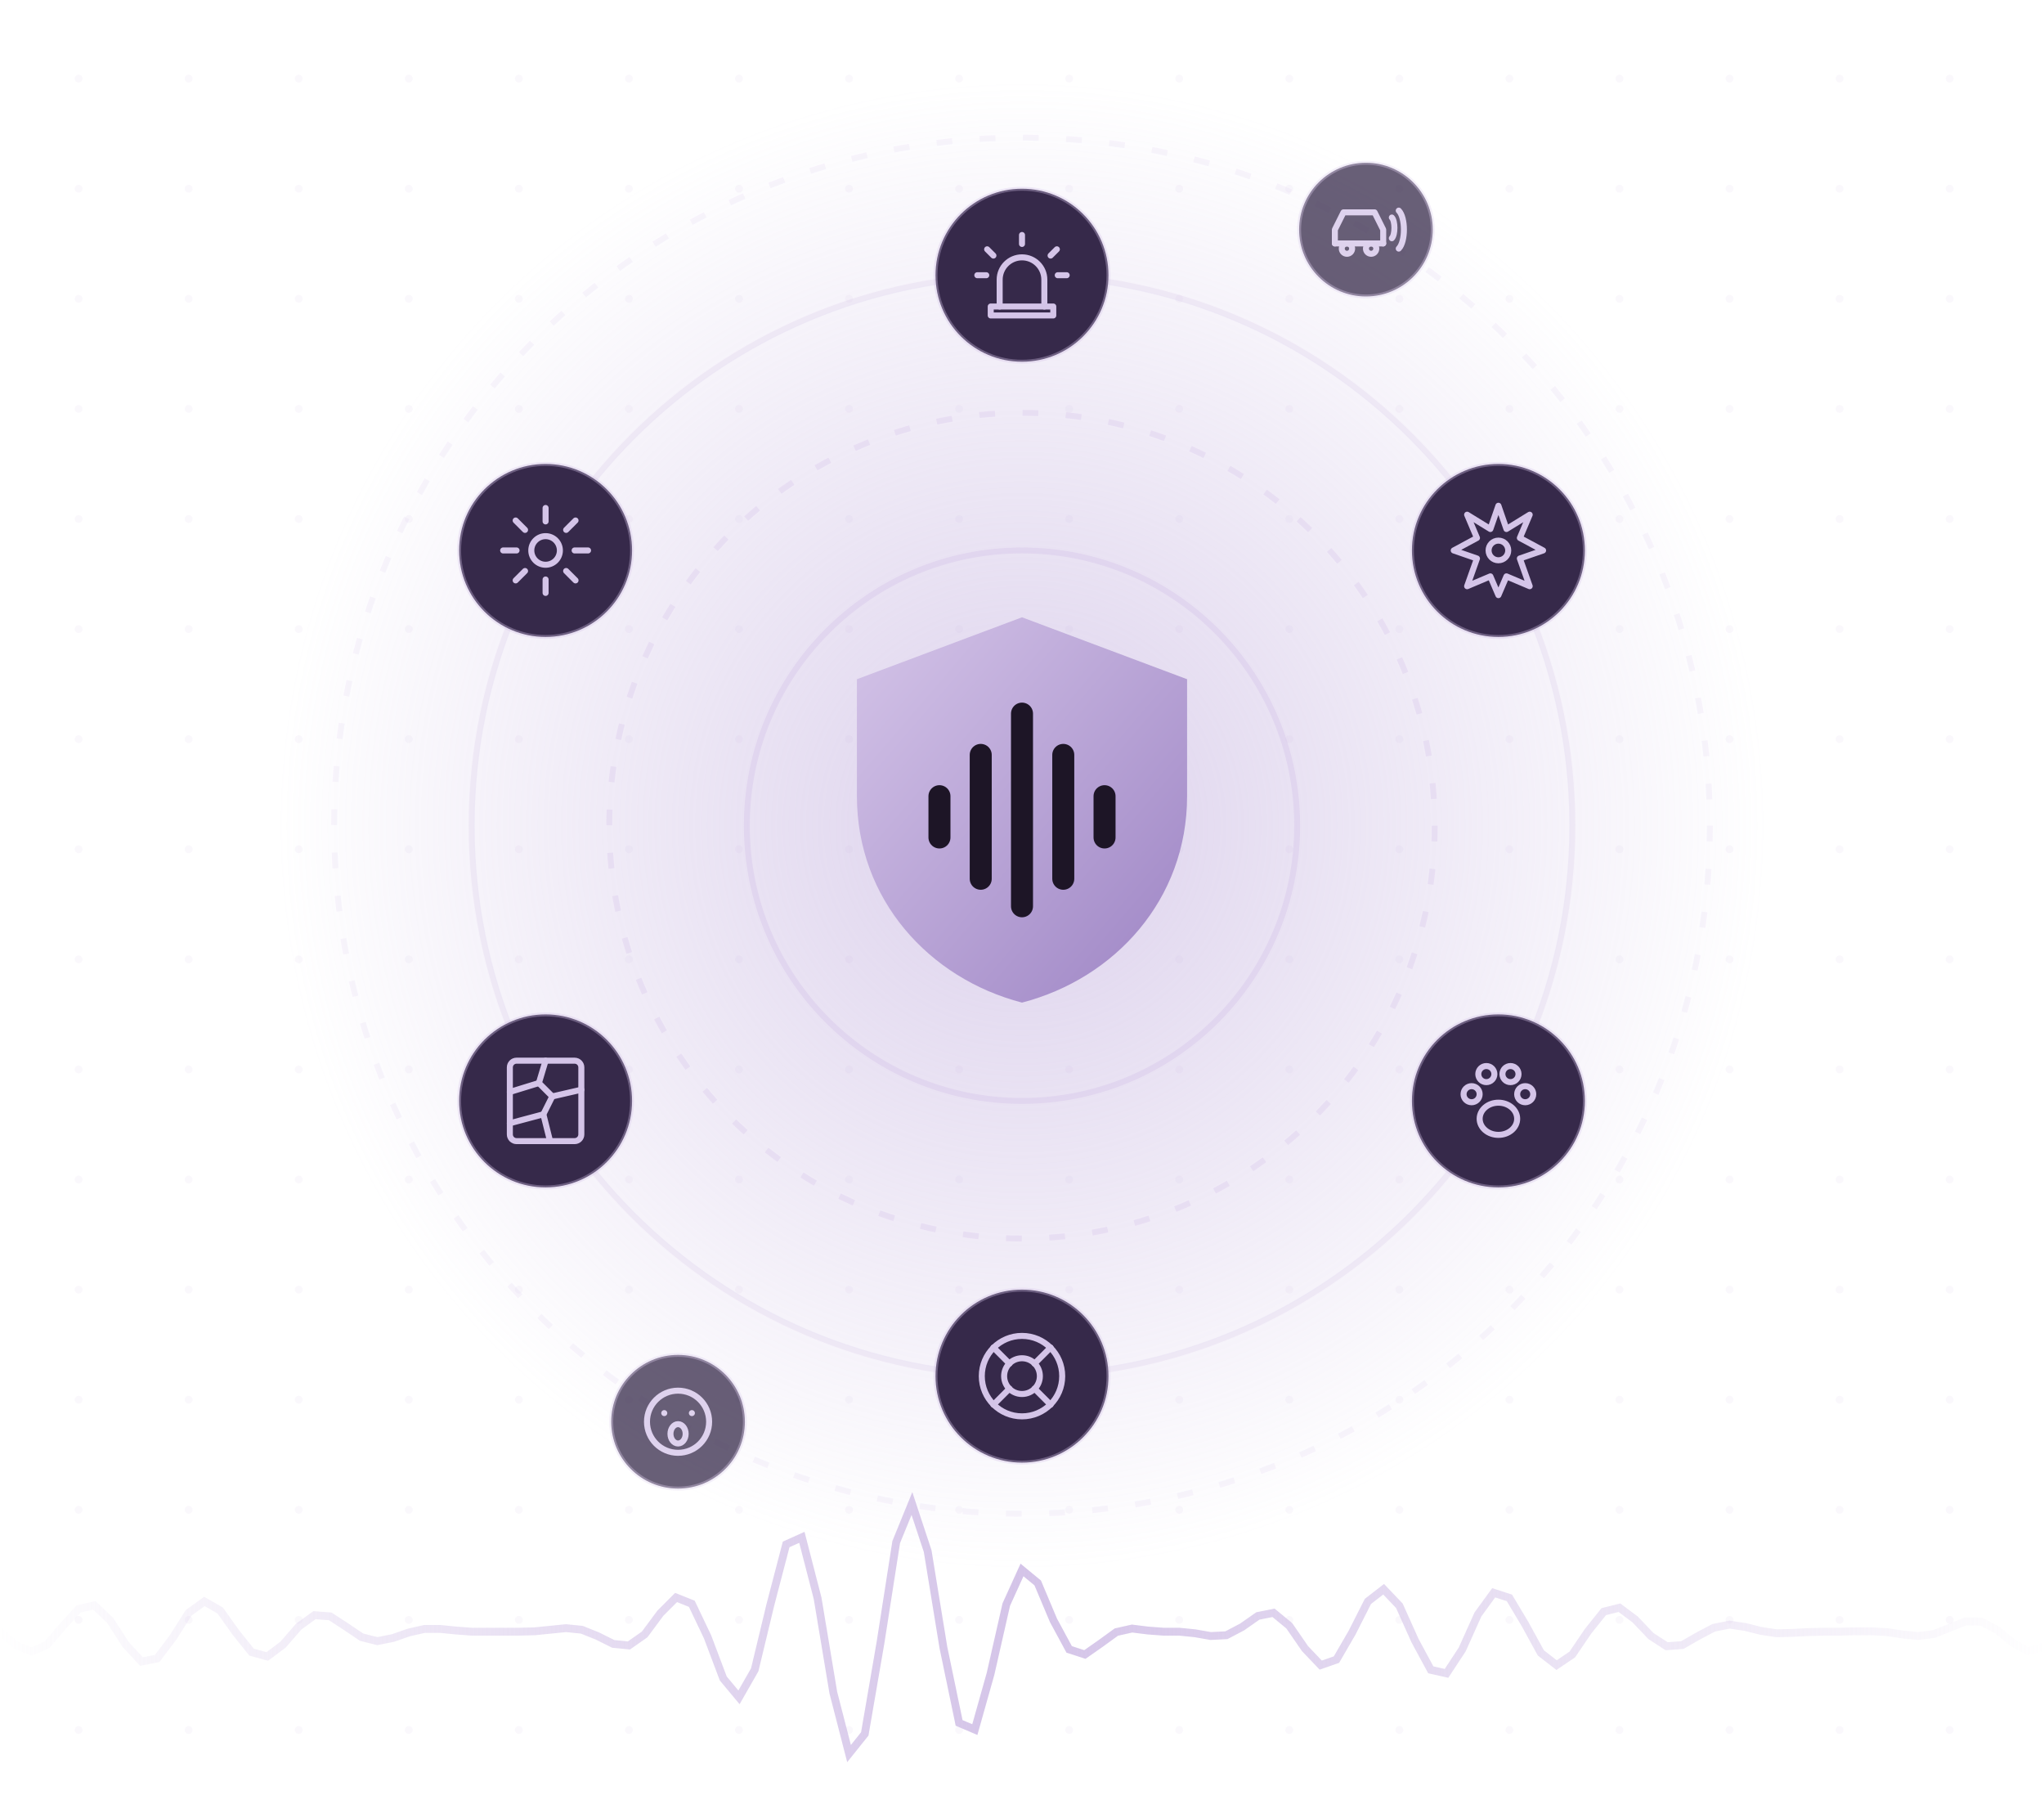
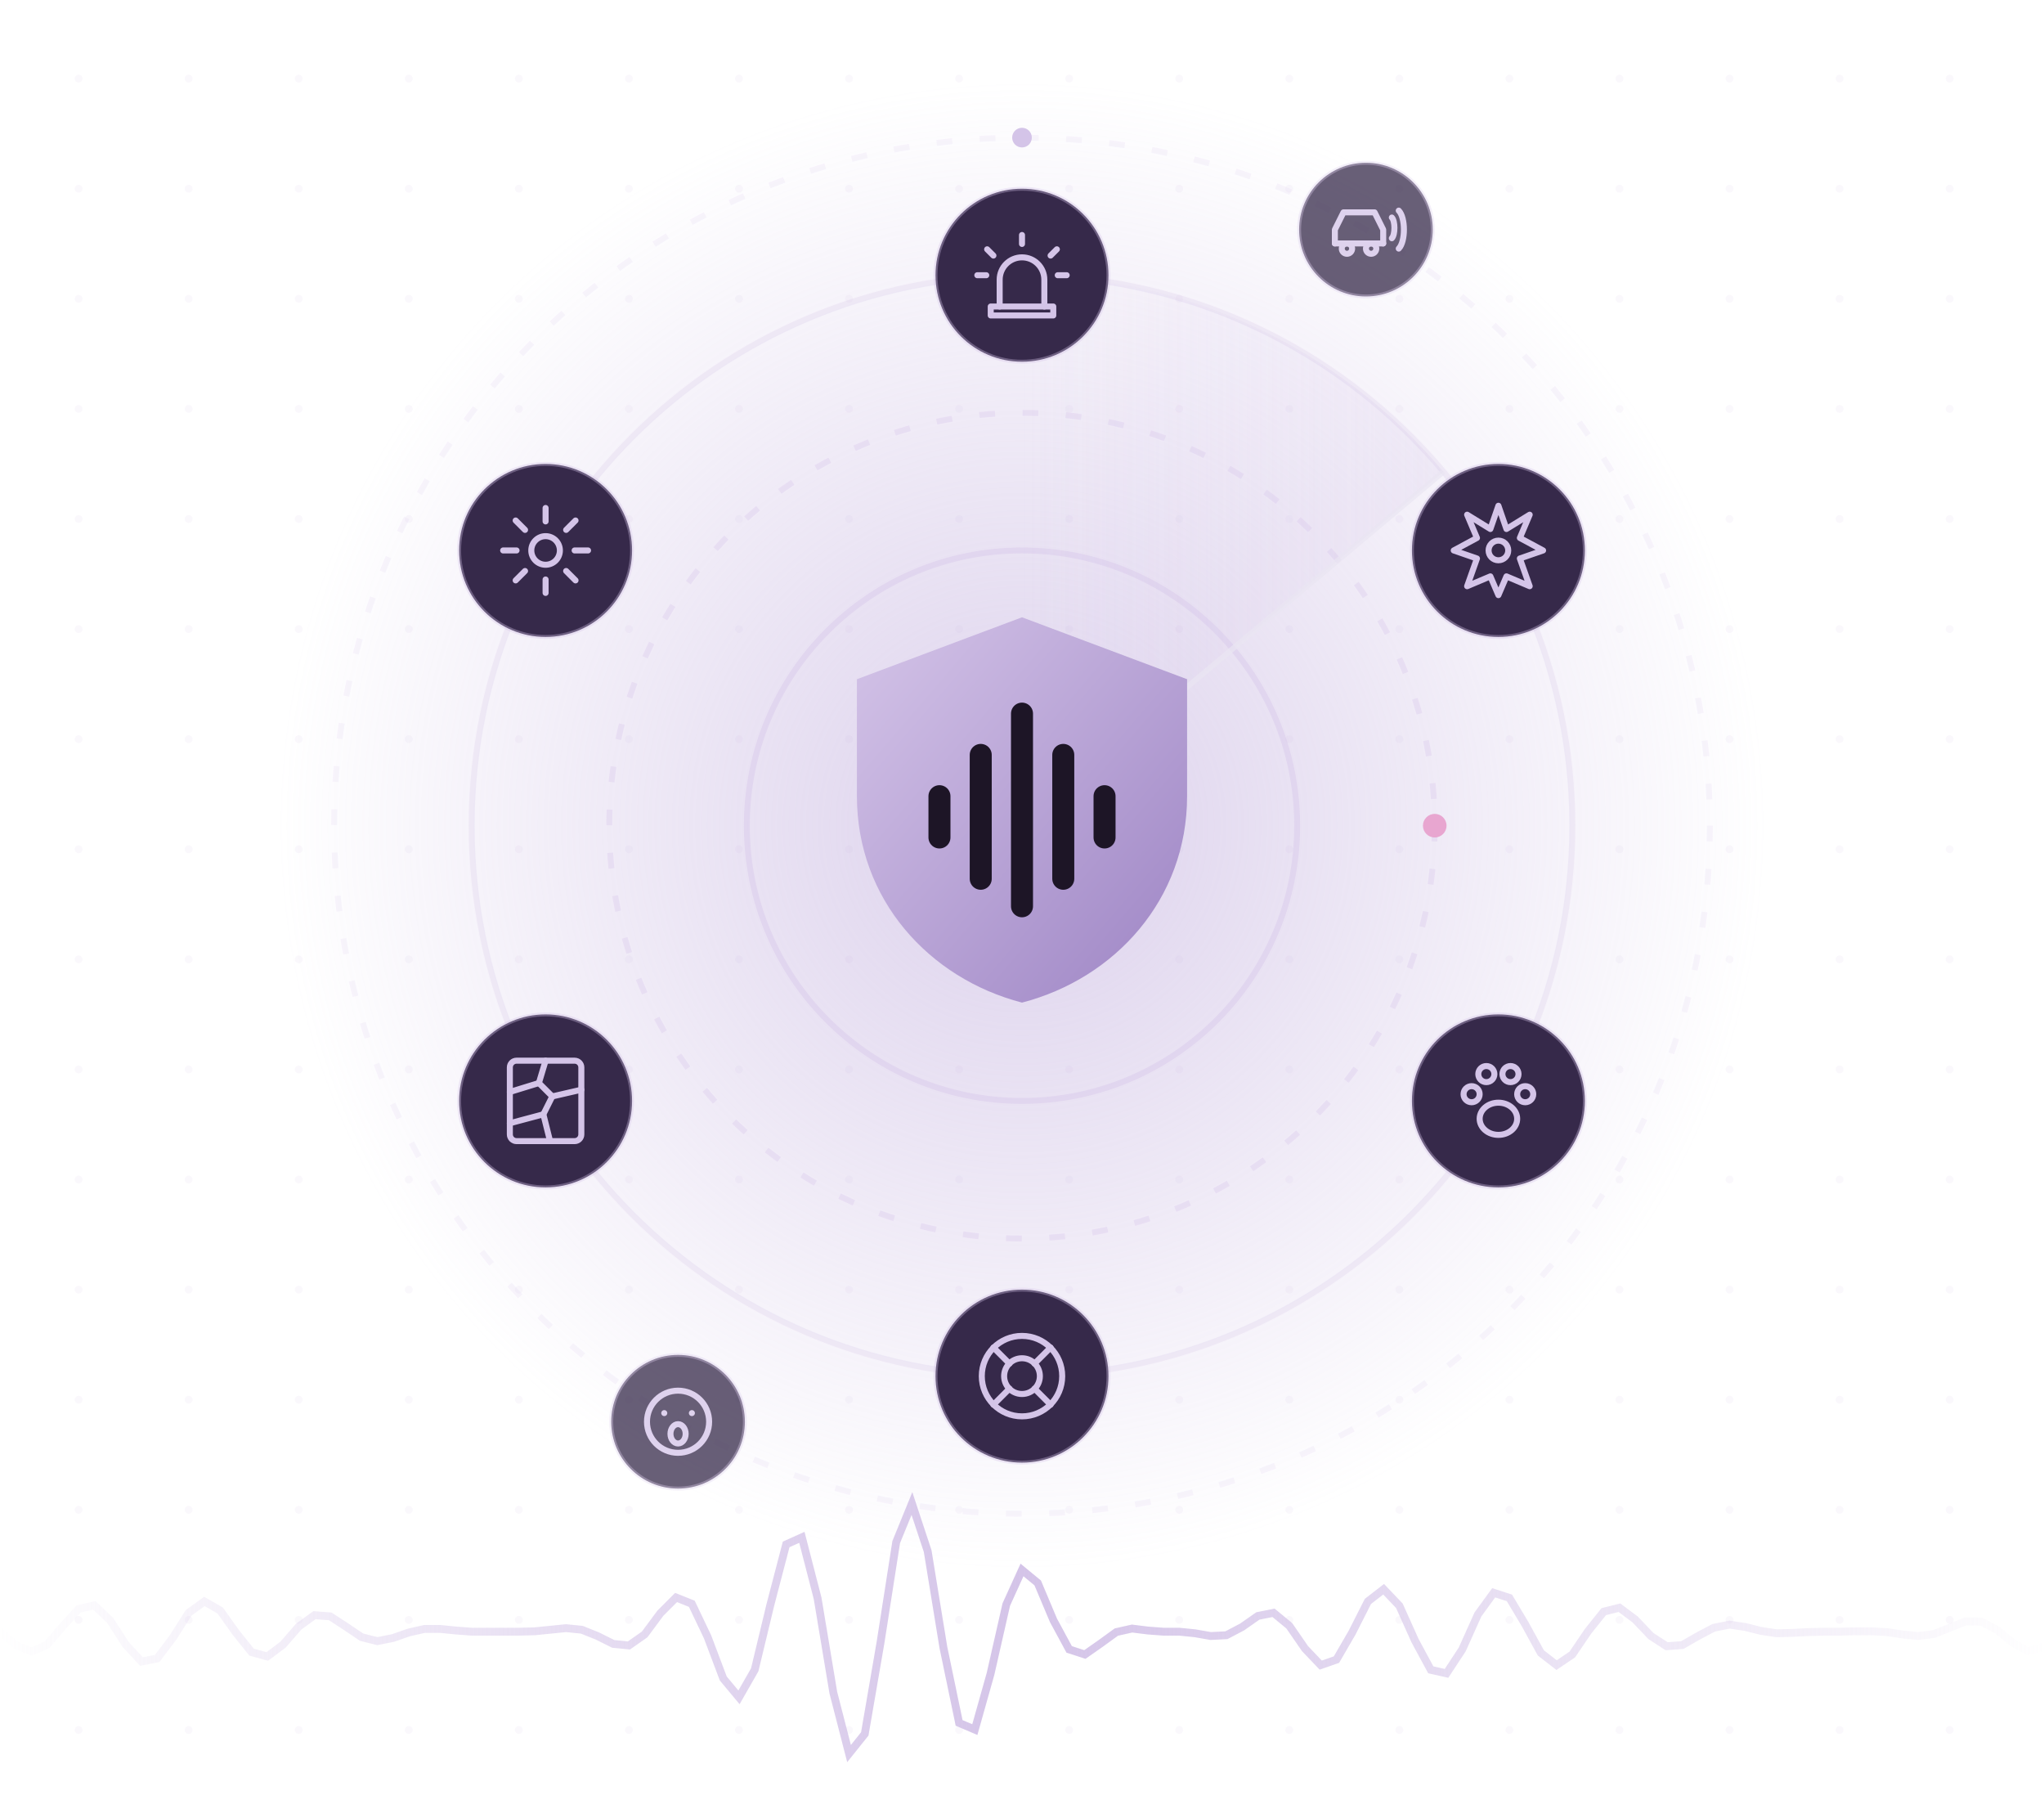
<svg xmlns="http://www.w3.org/2000/svg" viewBox="0 0 520 460" fill="none">
+   <style>
+ .spin{transform-origin:260px 210px;animation:spin 60s linear infinite}
+ .spin-r{transform-origin:260px 210px;animation:spin 80s linear infinite reverse}
+ .orbit{transform-origin:260px 210px;animation:spin 48s linear infinite}
+ .node{transform-box:fill-box;transform-origin:center;animation:spin 48s linear infinite reverse}
+ .node-glow{transform-box:fill-box;transform-origin:center;animation:glow 4s ease-in-out infinite}
+ .sweep{transform-origin:260px 210px;animation:spin 6s linear infinite}
+ .ripple{transform-box:fill-box;transform-origin:center;opacity:0;animation:ripple 5s ease-out infinite}
+ .ripple.b{animation-delay:1.66s}.ripple.c{animation-delay:3.33s}
+ .shield{transform-box:fill-box;transform-origin:center;animation:breathe 3.4s ease-in-out infinite}
+ .wave{transform-box:fill-box;transform-origin:center;animation:wave 2.6s ease-in-out infinite alternate}
+ .blip{animation:blink 2.4s ease-in-out infinite}
+ @keyframes spin{to{transform:rotate(360deg)}}
+ @keyframes ripple{0%{transform:scale(.45);opacity:.6}100%{transform:scale(2.6);opacity:0}}
+ @keyframes breathe{0%,100%{transform:scale(1)}50%{transform:scale(1.05)}}
+ @keyframes glow{0%,100%{opacity:.8}50%{opacity:1}}
+ @keyframes wave{from{transform:scaleY(.55)}to{transform:scaleY(1.15)}}
+ @keyframes blink{0%,100%{opacity:.35}50%{opacity:1}}
+ @media (prefers-reduced-motion:reduce){*{animation:none!important}}
+ </style>
  <defs>
    <radialGradient id="g2" cx=".5" cy=".5" r=".5">
      <stop offset="0" stop-color="#B9A3D9" stop-opacity=".5" />
      <stop offset="1" stop-color="#B9A3D9" stop-opacity="0" />
    </radialGradient>
    <linearGradient id="sh2" x1="0" x2="1" y1="0" y2="1">
      <stop offset="0" stop-color="#D4C4E8" />
      <stop offset="1" stop-color="#9D84C4" />
    </linearGradient>
    <linearGradient id="wv" x1="0" x2="1">
      <stop offset="0" stop-color="#D4C4E8" stop-opacity="0" />
      <stop offset=".5" stop-color="#D4C4E8" />
      <stop offset="1" stop-color="#D4C4E8" stop-opacity="0" />
+     </linearGradient>
+     <linearGradient id="sw" x1="0" y1="0" x2="1" y2="0">
+       <stop offset="0" stop-color="#D4C4E8" stop-opacity="0" />
+       <stop offset="1" stop-color="#D4C4E8" stop-opacity=".4" />
    </linearGradient>
  </defs>
  <circle cx="20" cy="20" r="1" fill="#D4C4E8" fill-opacity=".12" />
  <circle cx="20" cy="48" r="1" fill="#D4C4E8" fill-opacity=".12" />
  <circle cx="20" cy="76" r="1" fill="#D4C4E8" fill-opacity=".12" />
  <circle cx="20" cy="104" r="1" fill="#D4C4E8" fill-opacity=".12" />
  <circle cx="20" cy="132" r="1" fill="#D4C4E8" fill-opacity=".12" />
  <circle cx="20" cy="160" r="1" fill="#D4C4E8" fill-opacity=".12" />
  <circle cx="20" cy="188" r="1" fill="#D4C4E8" fill-opacity=".12" />
  <circle cx="20" cy="216" r="1" fill="#D4C4E8" fill-opacity=".12" />
  <circle cx="20" cy="244" r="1" fill="#D4C4E8" fill-opacity=".12" />
  <circle cx="20" cy="272" r="1" fill="#D4C4E8" fill-opacity=".12" />
  <circle cx="20" cy="300" r="1" fill="#D4C4E8" fill-opacity=".12" />
  <circle cx="20" cy="328" r="1" fill="#D4C4E8" fill-opacity=".12" />
  <circle cx="20" cy="356" r="1" fill="#D4C4E8" fill-opacity=".12" />
  <circle cx="20" cy="384" r="1" fill="#D4C4E8" fill-opacity=".12" />
  <circle cx="20" cy="412" r="1" fill="#D4C4E8" fill-opacity=".12" />
  <circle cx="20" cy="440" r="1" fill="#D4C4E8" fill-opacity=".12" />
  <circle cx="48" cy="20" r="1" fill="#D4C4E8" fill-opacity=".12" />
  <circle cx="48" cy="48" r="1" fill="#D4C4E8" fill-opacity=".12" />
  <circle cx="48" cy="76" r="1" fill="#D4C4E8" fill-opacity=".12" />
  <circle cx="48" cy="104" r="1" fill="#D4C4E8" fill-opacity=".12" />
  <circle cx="48" cy="132" r="1" fill="#D4C4E8" fill-opacity=".12" />
  <circle cx="48" cy="160" r="1" fill="#D4C4E8" fill-opacity=".12" />
  <circle cx="48" cy="188" r="1" fill="#D4C4E8" fill-opacity=".12" />
  <circle cx="48" cy="216" r="1" fill="#D4C4E8" fill-opacity=".12" />
  <circle cx="48" cy="244" r="1" fill="#D4C4E8" fill-opacity=".12" />
  <circle cx="48" cy="272" r="1" fill="#D4C4E8" fill-opacity=".12" />
  <circle cx="48" cy="300" r="1" fill="#D4C4E8" fill-opacity=".12" />
  <circle cx="48" cy="328" r="1" fill="#D4C4E8" fill-opacity=".12" />
  <circle cx="48" cy="356" r="1" fill="#D4C4E8" fill-opacity=".12" />
  <circle cx="48" cy="384" r="1" fill="#D4C4E8" fill-opacity=".12" />
  <circle cx="48" cy="412" r="1" fill="#D4C4E8" fill-opacity=".12" />
  <circle cx="48" cy="440" r="1" fill="#D4C4E8" fill-opacity=".12" />
  <circle cx="76" cy="20" r="1" fill="#D4C4E8" fill-opacity=".12" />
  <circle cx="76" cy="48" r="1" fill="#D4C4E8" fill-opacity=".12" />
  <circle cx="76" cy="76" r="1" fill="#D4C4E8" fill-opacity=".12" />
  <circle cx="76" cy="104" r="1" fill="#D4C4E8" fill-opacity=".12" />
  <circle cx="76" cy="132" r="1" fill="#D4C4E8" fill-opacity=".12" />
  <circle cx="76" cy="160" r="1" fill="#D4C4E8" fill-opacity=".12" />
  <circle cx="76" cy="188" r="1" fill="#D4C4E8" fill-opacity=".12" />
  <circle cx="76" cy="216" r="1" fill="#D4C4E8" fill-opacity=".12" />
  <circle cx="76" cy="244" r="1" fill="#D4C4E8" fill-opacity=".12" />
  <circle cx="76" cy="272" r="1" fill="#D4C4E8" fill-opacity=".12" />
  <circle cx="76" cy="300" r="1" fill="#D4C4E8" fill-opacity=".12" />
  <circle cx="76" cy="328" r="1" fill="#D4C4E8" fill-opacity=".12" />
  <circle cx="76" cy="356" r="1" fill="#D4C4E8" fill-opacity=".12" />
  <circle cx="76" cy="384" r="1" fill="#D4C4E8" fill-opacity=".12" />
  <circle cx="76" cy="412" r="1" fill="#D4C4E8" fill-opacity=".12" />
  <circle cx="76" cy="440" r="1" fill="#D4C4E8" fill-opacity=".12" />
  <circle cx="104" cy="20" r="1" fill="#D4C4E8" fill-opacity=".12" />
  <circle cx="104" cy="48" r="1" fill="#D4C4E8" fill-opacity=".12" />
  <circle cx="104" cy="76" r="1" fill="#D4C4E8" fill-opacity=".12" />
  <circle cx="104" cy="104" r="1" fill="#D4C4E8" fill-opacity=".12" />
  <circle cx="104" cy="132" r="1" fill="#D4C4E8" fill-opacity=".12" />
  <circle cx="104" cy="160" r="1" fill="#D4C4E8" fill-opacity=".12" />
  <circle cx="104" cy="188" r="1" fill="#D4C4E8" fill-opacity=".12" />
  <circle cx="104" cy="216" r="1" fill="#D4C4E8" fill-opacity=".12" />
  <circle cx="104" cy="244" r="1" fill="#D4C4E8" fill-opacity=".12" />
  <circle cx="104" cy="272" r="1" fill="#D4C4E8" fill-opacity=".12" />
  <circle cx="104" cy="300" r="1" fill="#D4C4E8" fill-opacity=".12" />
  <circle cx="104" cy="328" r="1" fill="#D4C4E8" fill-opacity=".12" />
  <circle cx="104" cy="356" r="1" fill="#D4C4E8" fill-opacity=".12" />
  <circle cx="104" cy="384" r="1" fill="#D4C4E8" fill-opacity=".12" />
  <circle cx="104" cy="412" r="1" fill="#D4C4E8" fill-opacity=".12" />
  <circle cx="104" cy="440" r="1" fill="#D4C4E8" fill-opacity=".12" />
  <circle cx="132" cy="20" r="1" fill="#D4C4E8" fill-opacity=".12" />
  <circle cx="132" cy="48" r="1" fill="#D4C4E8" fill-opacity=".12" />
  <circle cx="132" cy="76" r="1" fill="#D4C4E8" fill-opacity=".12" />
  <circle cx="132" cy="104" r="1" fill="#D4C4E8" fill-opacity=".12" />
  <circle cx="132" cy="132" r="1" fill="#D4C4E8" fill-opacity=".12" />
  <circle cx="132" cy="160" r="1" fill="#D4C4E8" fill-opacity=".12" />
  <circle cx="132" cy="188" r="1" fill="#D4C4E8" fill-opacity=".12" />
  <circle cx="132" cy="216" r="1" fill="#D4C4E8" fill-opacity=".12" />
  <circle cx="132" cy="244" r="1" fill="#D4C4E8" fill-opacity=".12" />
  <circle cx="132" cy="272" r="1" fill="#D4C4E8" fill-opacity=".12" />
  <circle cx="132" cy="300" r="1" fill="#D4C4E8" fill-opacity=".12" />
  <circle cx="132" cy="328" r="1" fill="#D4C4E8" fill-opacity=".12" />
  <circle cx="132" cy="356" r="1" fill="#D4C4E8" fill-opacity=".12" />
  <circle cx="132" cy="384" r="1" fill="#D4C4E8" fill-opacity=".12" />
  <circle cx="132" cy="412" r="1" fill="#D4C4E8" fill-opacity=".12" />
  <circle cx="132" cy="440" r="1" fill="#D4C4E8" fill-opacity=".12" />
  <circle cx="160" cy="20" r="1" fill="#D4C4E8" fill-opacity=".12" />
  <circle cx="160" cy="48" r="1" fill="#D4C4E8" fill-opacity=".12" />
  <circle cx="160" cy="76" r="1" fill="#D4C4E8" fill-opacity=".12" />
  <circle cx="160" cy="104" r="1" fill="#D4C4E8" fill-opacity=".12" />
  <circle cx="160" cy="132" r="1" fill="#D4C4E8" fill-opacity=".12" />
  <circle cx="160" cy="160" r="1" fill="#D4C4E8" fill-opacity=".12" />
  <circle cx="160" cy="188" r="1" fill="#D4C4E8" fill-opacity=".12" />
  <circle cx="160" cy="216" r="1" fill="#D4C4E8" fill-opacity=".12" />
  <circle cx="160" cy="244" r="1" fill="#D4C4E8" fill-opacity=".12" />
  <circle cx="160" cy="272" r="1" fill="#D4C4E8" fill-opacity=".12" />
  <circle cx="160" cy="300" r="1" fill="#D4C4E8" fill-opacity=".12" />
  <circle cx="160" cy="328" r="1" fill="#D4C4E8" fill-opacity=".12" />
  <circle cx="160" cy="356" r="1" fill="#D4C4E8" fill-opacity=".12" />
  <circle cx="160" cy="384" r="1" fill="#D4C4E8" fill-opacity=".12" />
  <circle cx="160" cy="412" r="1" fill="#D4C4E8" fill-opacity=".12" />
  <circle cx="160" cy="440" r="1" fill="#D4C4E8" fill-opacity=".12" />
  <circle cx="188" cy="20" r="1" fill="#D4C4E8" fill-opacity=".12" />
  <circle cx="188" cy="48" r="1" fill="#D4C4E8" fill-opacity=".12" />
  <circle cx="188" cy="76" r="1" fill="#D4C4E8" fill-opacity=".12" />
  <circle cx="188" cy="104" r="1" fill="#D4C4E8" fill-opacity=".12" />
  <circle cx="188" cy="132" r="1" fill="#D4C4E8" fill-opacity=".12" />
  <circle cx="188" cy="160" r="1" fill="#D4C4E8" fill-opacity=".12" />
  <circle cx="188" cy="188" r="1" fill="#D4C4E8" fill-opacity=".12" />
  <circle cx="188" cy="216" r="1" fill="#D4C4E8" fill-opacity=".12" />
  <circle cx="188" cy="244" r="1" fill="#D4C4E8" fill-opacity=".12" />
  <circle cx="188" cy="272" r="1" fill="#D4C4E8" fill-opacity=".12" />
  <circle cx="188" cy="300" r="1" fill="#D4C4E8" fill-opacity=".12" />
  <circle cx="188" cy="328" r="1" fill="#D4C4E8" fill-opacity=".12" />
  <circle cx="188" cy="356" r="1" fill="#D4C4E8" fill-opacity=".12" />
  <circle cx="188" cy="384" r="1" fill="#D4C4E8" fill-opacity=".12" />
  <circle cx="188" cy="412" r="1" fill="#D4C4E8" fill-opacity=".12" />
  <circle cx="188" cy="440" r="1" fill="#D4C4E8" fill-opacity=".12" />
  <circle cx="216" cy="20" r="1" fill="#D4C4E8" fill-opacity=".12" />
  <circle cx="216" cy="48" r="1" fill="#D4C4E8" fill-opacity=".12" />
  <circle cx="216" cy="76" r="1" fill="#D4C4E8" fill-opacity=".12" />
  <circle cx="216" cy="104" r="1" fill="#D4C4E8" fill-opacity=".12" />
  <circle cx="216" cy="132" r="1" fill="#D4C4E8" fill-opacity=".12" />
  <circle cx="216" cy="160" r="1" fill="#D4C4E8" fill-opacity=".12" />
  <circle cx="216" cy="188" r="1" fill="#D4C4E8" fill-opacity=".12" />
  <circle cx="216" cy="216" r="1" fill="#D4C4E8" fill-opacity=".12" />
  <circle cx="216" cy="244" r="1" fill="#D4C4E8" fill-opacity=".12" />
  <circle cx="216" cy="272" r="1" fill="#D4C4E8" fill-opacity=".12" />
  <circle cx="216" cy="300" r="1" fill="#D4C4E8" fill-opacity=".12" />
  <circle cx="216" cy="328" r="1" fill="#D4C4E8" fill-opacity=".12" />
  <circle cx="216" cy="356" r="1" fill="#D4C4E8" fill-opacity=".12" />
  <circle cx="216" cy="384" r="1" fill="#D4C4E8" fill-opacity=".12" />
  <circle cx="216" cy="412" r="1" fill="#D4C4E8" fill-opacity=".12" />
  <circle cx="216" cy="440" r="1" fill="#D4C4E8" fill-opacity=".12" />
  <circle cx="244" cy="20" r="1" fill="#D4C4E8" fill-opacity=".12" />
  <circle cx="244" cy="48" r="1" fill="#D4C4E8" fill-opacity=".12" />
  <circle cx="244" cy="76" r="1" fill="#D4C4E8" fill-opacity=".12" />
  <circle cx="244" cy="104" r="1" fill="#D4C4E8" fill-opacity=".12" />
  <circle cx="244" cy="132" r="1" fill="#D4C4E8" fill-opacity=".12" />
  <circle cx="244" cy="160" r="1" fill="#D4C4E8" fill-opacity=".12" />
  <circle cx="244" cy="188" r="1" fill="#D4C4E8" fill-opacity=".12" />
  <circle cx="244" cy="216" r="1" fill="#D4C4E8" fill-opacity=".12" />
  <circle cx="244" cy="244" r="1" fill="#D4C4E8" fill-opacity=".12" />
  <circle cx="244" cy="272" r="1" fill="#D4C4E8" fill-opacity=".12" />
  <circle cx="244" cy="300" r="1" fill="#D4C4E8" fill-opacity=".12" />
  <circle cx="244" cy="328" r="1" fill="#D4C4E8" fill-opacity=".12" />
  <circle cx="244" cy="356" r="1" fill="#D4C4E8" fill-opacity=".12" />
  <circle cx="244" cy="384" r="1" fill="#D4C4E8" fill-opacity=".12" />
  <circle cx="244" cy="412" r="1" fill="#D4C4E8" fill-opacity=".12" />
  <circle cx="244" cy="440" r="1" fill="#D4C4E8" fill-opacity=".12" />
  <circle cx="272" cy="20" r="1" fill="#D4C4E8" fill-opacity=".12" />
  <circle cx="272" cy="48" r="1" fill="#D4C4E8" fill-opacity=".12" />
  <circle cx="272" cy="76" r="1" fill="#D4C4E8" fill-opacity=".12" />
  <circle cx="272" cy="104" r="1" fill="#D4C4E8" fill-opacity=".12" />
  <circle cx="272" cy="132" r="1" fill="#D4C4E8" fill-opacity=".12" />
  <circle cx="272" cy="160" r="1" fill="#D4C4E8" fill-opacity=".12" />
  <circle cx="272" cy="188" r="1" fill="#D4C4E8" fill-opacity=".12" />
  <circle cx="272" cy="216" r="1" fill="#D4C4E8" fill-opacity=".12" />
  <circle cx="272" cy="244" r="1" fill="#D4C4E8" fill-opacity=".12" />
  <circle cx="272" cy="272" r="1" fill="#D4C4E8" fill-opacity=".12" />
  <circle cx="272" cy="300" r="1" fill="#D4C4E8" fill-opacity=".12" />
  <circle cx="272" cy="328" r="1" fill="#D4C4E8" fill-opacity=".12" />
  <circle cx="272" cy="356" r="1" fill="#D4C4E8" fill-opacity=".12" />
  <circle cx="272" cy="384" r="1" fill="#D4C4E8" fill-opacity=".12" />
  <circle cx="272" cy="412" r="1" fill="#D4C4E8" fill-opacity=".12" />
  <circle cx="272" cy="440" r="1" fill="#D4C4E8" fill-opacity=".12" />
  <circle cx="300" cy="20" r="1" fill="#D4C4E8" fill-opacity=".12" />
  <circle cx="300" cy="48" r="1" fill="#D4C4E8" fill-opacity=".12" />
  <circle cx="300" cy="76" r="1" fill="#D4C4E8" fill-opacity=".12" />
  <circle cx="300" cy="104" r="1" fill="#D4C4E8" fill-opacity=".12" />
  <circle cx="300" cy="132" r="1" fill="#D4C4E8" fill-opacity=".12" />
  <circle cx="300" cy="160" r="1" fill="#D4C4E8" fill-opacity=".12" />
  <circle cx="300" cy="188" r="1" fill="#D4C4E8" fill-opacity=".12" />
  <circle cx="300" cy="216" r="1" fill="#D4C4E8" fill-opacity=".12" />
  <circle cx="300" cy="244" r="1" fill="#D4C4E8" fill-opacity=".12" />
  <circle cx="300" cy="272" r="1" fill="#D4C4E8" fill-opacity=".12" />
  <circle cx="300" cy="300" r="1" fill="#D4C4E8" fill-opacity=".12" />
  <circle cx="300" cy="328" r="1" fill="#D4C4E8" fill-opacity=".12" />
  <circle cx="300" cy="356" r="1" fill="#D4C4E8" fill-opacity=".12" />
  <circle cx="300" cy="384" r="1" fill="#D4C4E8" fill-opacity=".12" />
  <circle cx="300" cy="412" r="1" fill="#D4C4E8" fill-opacity=".12" />
  <circle cx="300" cy="440" r="1" fill="#D4C4E8" fill-opacity=".12" />
  <circle cx="328" cy="20" r="1" fill="#D4C4E8" fill-opacity=".12" />
  <circle cx="328" cy="48" r="1" fill="#D4C4E8" fill-opacity=".12" />
  <circle cx="328" cy="76" r="1" fill="#D4C4E8" fill-opacity=".12" />
  <circle cx="328" cy="104" r="1" fill="#D4C4E8" fill-opacity=".12" />
  <circle cx="328" cy="132" r="1" fill="#D4C4E8" fill-opacity=".12" />
  <circle cx="328" cy="160" r="1" fill="#D4C4E8" fill-opacity=".12" />
  <circle cx="328" cy="188" r="1" fill="#D4C4E8" fill-opacity=".12" />
  <circle cx="328" cy="216" r="1" fill="#D4C4E8" fill-opacity=".12" />
  <circle cx="328" cy="244" r="1" fill="#D4C4E8" fill-opacity=".12" />
  <circle cx="328" cy="272" r="1" fill="#D4C4E8" fill-opacity=".12" />
  <circle cx="328" cy="300" r="1" fill="#D4C4E8" fill-opacity=".12" />
  <circle cx="328" cy="328" r="1" fill="#D4C4E8" fill-opacity=".12" />
  <circle cx="328" cy="356" r="1" fill="#D4C4E8" fill-opacity=".12" />
  <circle cx="328" cy="384" r="1" fill="#D4C4E8" fill-opacity=".12" />
  <circle cx="328" cy="412" r="1" fill="#D4C4E8" fill-opacity=".12" />
  <circle cx="328" cy="440" r="1" fill="#D4C4E8" fill-opacity=".12" />
  <circle cx="356" cy="20" r="1" fill="#D4C4E8" fill-opacity=".12" />
  <circle cx="356" cy="48" r="1" fill="#D4C4E8" fill-opacity=".12" />
  <circle cx="356" cy="76" r="1" fill="#D4C4E8" fill-opacity=".12" />
  <circle cx="356" cy="104" r="1" fill="#D4C4E8" fill-opacity=".12" />
  <circle cx="356" cy="132" r="1" fill="#D4C4E8" fill-opacity=".12" />
  <circle cx="356" cy="160" r="1" fill="#D4C4E8" fill-opacity=".12" />
  <circle cx="356" cy="188" r="1" fill="#D4C4E8" fill-opacity=".12" />
  <circle cx="356" cy="216" r="1" fill="#D4C4E8" fill-opacity=".12" />
  <circle cx="356" cy="244" r="1" fill="#D4C4E8" fill-opacity=".12" />
  <circle cx="356" cy="272" r="1" fill="#D4C4E8" fill-opacity=".12" />
  <circle cx="356" cy="300" r="1" fill="#D4C4E8" fill-opacity=".12" />
  <circle cx="356" cy="328" r="1" fill="#D4C4E8" fill-opacity=".12" />
  <circle cx="356" cy="356" r="1" fill="#D4C4E8" fill-opacity=".12" />
  <circle cx="356" cy="384" r="1" fill="#D4C4E8" fill-opacity=".12" />
  <circle cx="356" cy="412" r="1" fill="#D4C4E8" fill-opacity=".12" />
  <circle cx="356" cy="440" r="1" fill="#D4C4E8" fill-opacity=".12" />
  <circle cx="384" cy="20" r="1" fill="#D4C4E8" fill-opacity=".12" />
  <circle cx="384" cy="48" r="1" fill="#D4C4E8" fill-opacity=".12" />
  <circle cx="384" cy="76" r="1" fill="#D4C4E8" fill-opacity=".12" />
  <circle cx="384" cy="104" r="1" fill="#D4C4E8" fill-opacity=".12" />
  <circle cx="384" cy="132" r="1" fill="#D4C4E8" fill-opacity=".12" />
  <circle cx="384" cy="160" r="1" fill="#D4C4E8" fill-opacity=".12" />
  <circle cx="384" cy="188" r="1" fill="#D4C4E8" fill-opacity=".12" />
  <circle cx="384" cy="216" r="1" fill="#D4C4E8" fill-opacity=".12" />
  <circle cx="384" cy="244" r="1" fill="#D4C4E8" fill-opacity=".12" />
  <circle cx="384" cy="272" r="1" fill="#D4C4E8" fill-opacity=".12" />
  <circle cx="384" cy="300" r="1" fill="#D4C4E8" fill-opacity=".12" />
  <circle cx="384" cy="328" r="1" fill="#D4C4E8" fill-opacity=".12" />
  <circle cx="384" cy="356" r="1" fill="#D4C4E8" fill-opacity=".12" />
  <circle cx="384" cy="384" r="1" fill="#D4C4E8" fill-opacity=".12" />
  <circle cx="384" cy="412" r="1" fill="#D4C4E8" fill-opacity=".12" />
  <circle cx="384" cy="440" r="1" fill="#D4C4E8" fill-opacity=".12" />
  <circle cx="412" cy="20" r="1" fill="#D4C4E8" fill-opacity=".12" />
  <circle cx="412" cy="48" r="1" fill="#D4C4E8" fill-opacity=".12" />
  <circle cx="412" cy="76" r="1" fill="#D4C4E8" fill-opacity=".12" />
  <circle cx="412" cy="104" r="1" fill="#D4C4E8" fill-opacity=".12" />
  <circle cx="412" cy="132" r="1" fill="#D4C4E8" fill-opacity=".12" />
  <circle cx="412" cy="160" r="1" fill="#D4C4E8" fill-opacity=".12" />
  <circle cx="412" cy="188" r="1" fill="#D4C4E8" fill-opacity=".12" />
  <circle cx="412" cy="216" r="1" fill="#D4C4E8" fill-opacity=".12" />
  <circle cx="412" cy="244" r="1" fill="#D4C4E8" fill-opacity=".12" />
  <circle cx="412" cy="272" r="1" fill="#D4C4E8" fill-opacity=".12" />
  <circle cx="412" cy="300" r="1" fill="#D4C4E8" fill-opacity=".12" />
  <circle cx="412" cy="328" r="1" fill="#D4C4E8" fill-opacity=".12" />
  <circle cx="412" cy="356" r="1" fill="#D4C4E8" fill-opacity=".12" />
  <circle cx="412" cy="384" r="1" fill="#D4C4E8" fill-opacity=".12" />
  <circle cx="412" cy="412" r="1" fill="#D4C4E8" fill-opacity=".12" />
  <circle cx="412" cy="440" r="1" fill="#D4C4E8" fill-opacity=".12" />
  <circle cx="440" cy="20" r="1" fill="#D4C4E8" fill-opacity=".12" />
  <circle cx="440" cy="48" r="1" fill="#D4C4E8" fill-opacity=".12" />
  <circle cx="440" cy="76" r="1" fill="#D4C4E8" fill-opacity=".12" />
  <circle cx="440" cy="104" r="1" fill="#D4C4E8" fill-opacity=".12" />
  <circle cx="440" cy="132" r="1" fill="#D4C4E8" fill-opacity=".12" />
  <circle cx="440" cy="160" r="1" fill="#D4C4E8" fill-opacity=".12" />
  <circle cx="440" cy="188" r="1" fill="#D4C4E8" fill-opacity=".12" />
  <circle cx="440" cy="216" r="1" fill="#D4C4E8" fill-opacity=".12" />
  <circle cx="440" cy="244" r="1" fill="#D4C4E8" fill-opacity=".12" />
  <circle cx="440" cy="272" r="1" fill="#D4C4E8" fill-opacity=".12" />
  <circle cx="440" cy="300" r="1" fill="#D4C4E8" fill-opacity=".12" />
  <circle cx="440" cy="328" r="1" fill="#D4C4E8" fill-opacity=".12" />
  <circle cx="440" cy="356" r="1" fill="#D4C4E8" fill-opacity=".12" />
  <circle cx="440" cy="384" r="1" fill="#D4C4E8" fill-opacity=".12" />
  <circle cx="440" cy="412" r="1" fill="#D4C4E8" fill-opacity=".12" />
  <circle cx="440" cy="440" r="1" fill="#D4C4E8" fill-opacity=".12" />
  <circle cx="468" cy="20" r="1" fill="#D4C4E8" fill-opacity=".12" />
  <circle cx="468" cy="48" r="1" fill="#D4C4E8" fill-opacity=".12" />
  <circle cx="468" cy="76" r="1" fill="#D4C4E8" fill-opacity=".12" />
  <circle cx="468" cy="104" r="1" fill="#D4C4E8" fill-opacity=".12" />
  <circle cx="468" cy="132" r="1" fill="#D4C4E8" fill-opacity=".12" />
  <circle cx="468" cy="160" r="1" fill="#D4C4E8" fill-opacity=".12" />
  <circle cx="468" cy="188" r="1" fill="#D4C4E8" fill-opacity=".12" />
  <circle cx="468" cy="216" r="1" fill="#D4C4E8" fill-opacity=".12" />
  <circle cx="468" cy="244" r="1" fill="#D4C4E8" fill-opacity=".12" />
  <circle cx="468" cy="272" r="1" fill="#D4C4E8" fill-opacity=".12" />
  <circle cx="468" cy="300" r="1" fill="#D4C4E8" fill-opacity=".12" />
  <circle cx="468" cy="328" r="1" fill="#D4C4E8" fill-opacity=".12" />
  <circle cx="468" cy="356" r="1" fill="#D4C4E8" fill-opacity=".12" />
  <circle cx="468" cy="384" r="1" fill="#D4C4E8" fill-opacity=".12" />
  <circle cx="468" cy="412" r="1" fill="#D4C4E8" fill-opacity=".12" />
  <circle cx="468" cy="440" r="1" fill="#D4C4E8" fill-opacity=".12" />
  <circle cx="496" cy="20" r="1" fill="#D4C4E8" fill-opacity=".12" />
  <circle cx="496" cy="48" r="1" fill="#D4C4E8" fill-opacity=".12" />
  <circle cx="496" cy="76" r="1" fill="#D4C4E8" fill-opacity=".12" />
  <circle cx="496" cy="104" r="1" fill="#D4C4E8" fill-opacity=".12" />
  <circle cx="496" cy="132" r="1" fill="#D4C4E8" fill-opacity=".12" />
  <circle cx="496" cy="160" r="1" fill="#D4C4E8" fill-opacity=".12" />
  <circle cx="496" cy="188" r="1" fill="#D4C4E8" fill-opacity=".12" />
  <circle cx="496" cy="216" r="1" fill="#D4C4E8" fill-opacity=".12" />
  <circle cx="496" cy="244" r="1" fill="#D4C4E8" fill-opacity=".12" />
  <circle cx="496" cy="272" r="1" fill="#D4C4E8" fill-opacity=".12" />
  <circle cx="496" cy="300" r="1" fill="#D4C4E8" fill-opacity=".12" />
  <circle cx="496" cy="328" r="1" fill="#D4C4E8" fill-opacity=".12" />
  <circle cx="496" cy="356" r="1" fill="#D4C4E8" fill-opacity=".12" />
  <circle cx="496" cy="384" r="1" fill="#D4C4E8" fill-opacity=".12" />
  <circle cx="496" cy="412" r="1" fill="#D4C4E8" fill-opacity=".12" />
  <circle cx="496" cy="440" r="1" fill="#D4C4E8" fill-opacity=".12" />
  <circle cx="260" cy="210" r="190" fill="url(#g2)" />
  <circle cx="260" cy="210" r="70" stroke="#D4C4E8" stroke-opacity="0.40" stroke-width="1.5" stroke-dasharray="none" />
-   <circle cx="260" cy="210" r="105" stroke="#D4C4E8" stroke-opacity="0.32" stroke-width="1.5" stroke-dasharray="4 7" />
+   <g class="spin">
+     <circle cx="260" cy="210" r="105" stroke="#D4C4E8" stroke-opacity="0.32" stroke-width="1.5" stroke-dasharray="4 7" />
+     <circle cx="365" cy="210" r="3" fill="#E8A6D0" class="blip" />
+   </g>
  <circle cx="260" cy="210" r="140" stroke="#D4C4E8" stroke-opacity="0.24" stroke-width="1.5" stroke-dasharray="none" />
-   <circle cx="260" cy="210" r="175" stroke="#D4C4E8" stroke-opacity="0.16" stroke-width="1.5" stroke-dasharray="4 7" />
-   <g transform="translate(204 150) scale(1.75)">
-     <path d="M32 4 8 13v17c0 15 10.5 26.5 24 30 13.5-3.5 24-15 24-30V13L32 4z" fill="url(#sh2)" />
-     <g stroke="#1D1526" stroke-width="3.2" stroke-linecap="round">
-       <line x1="20" y1="30" x2="20" y2="36" />
-       <line x1="26" y1="24" x2="26" y2="42" />
-       <line x1="32" y1="18" x2="32" y2="46" />
-       <line x1="38" y1="24" x2="38" y2="42" />
-       <line x1="44" y1="30" x2="44" y2="36" />
-     </g>
+   <g class="spin-r">
+     <circle cx="260" cy="210" r="175" stroke="#D4C4E8" stroke-opacity="0.16" stroke-width="1.5" stroke-dasharray="4 7" />
+     <circle cx="260" cy="35" r="2.5" fill="#D4C4E8" class="blip" />
  </g>
-   <g opacity="1">
-     <circle cx="260.0" cy="70.0" r="22" fill="#36294A" />
-     <circle cx="260.0" cy="70.0" r="22" fill="none" stroke="#D4C4E8" stroke-opacity=".35" />
-     <g transform="translate(246.36 56.36) scale(1.136667)" fill="none" stroke="#D4C4E8" stroke-width="1.35" stroke-linecap="round" stroke-linejoin="round">
-       <path d="M7 19v-6a5 5 0 0 1 10 0v6" />
-       <path d="M5 19h14v2H5z" />
-       <path d="M12 3v2M4.2 6.2l1.4 1.4M19.8 6.2l-1.4 1.4M2 12h2M20 12h2" />
-     </g>
+   <g class="sweep">
+     <path d="M260 210 L260.0 70.0 A140 140 0 0 1 367.2 120.0 Z" fill="url(#sw)" opacity=".6" />
+     <line x1="260" y1="210" x2="367.2" y2="120.0" stroke="#EAE6F2" stroke-opacity=".7" stroke-width="1.4" />
  </g>
-   <g opacity="1">
-     <circle cx="381.2" cy="140.0" r="22" fill="#36294A" />
-     <circle cx="381.2" cy="140.0" r="22" fill="none" stroke="#D4C4E8" stroke-opacity=".35" />
-     <g transform="translate(367.56 126.36) scale(1.136667)" fill="none" stroke="#D4C4E8" stroke-width="1.35" stroke-linecap="round" stroke-linejoin="round">
-       <path d="m12 2 1.8 5.2L19 4l-2.2 5.2L22 12l-5.2 1.8L19 20l-5.2-2.2L12 22l-1.8-4.2L5 20l2.2-6.2L2 12l5.2-2.8L5 4l5.2 3.2L12 2Z" />
-       <circle cx="12" cy="12" r="2.2" />
+   <circle class="ripple a" cx="260" cy="210" r="55" stroke="#D4C4E8" stroke-width="1.2" />
+   <circle class="ripple b" cx="260" cy="210" r="55" stroke="#D4C4E8" stroke-width="1.2" />
+   <circle class="ripple c" cx="260" cy="210" r="55" stroke="#D4C4E8" stroke-width="1.2" />
+   <g class="shield">
+     <g transform="translate(204 150) scale(1.75)">
+       <path d="M32 4 8 13v17c0 15 10.5 26.5 24 30 13.5-3.5 24-15 24-30V13L32 4z" fill="url(#sh2)" />
+       <g stroke="#1D1526" stroke-width="3.2" stroke-linecap="round">
+         <line x1="20" y1="30" x2="20" y2="36" />
+         <line x1="26" y1="24" x2="26" y2="42" />
+         <line x1="32" y1="18" x2="32" y2="46" />
+         <line x1="38" y1="24" x2="38" y2="42" />
+         <line x1="44" y1="30" x2="44" y2="36" />
+       </g>
    </g>
  </g>
-   <g opacity="1">
-     <circle cx="381.2" cy="280.0" r="22" fill="#36294A" />
-     <circle cx="381.2" cy="280.0" r="22" fill="none" stroke="#D4C4E8" stroke-opacity=".35" />
-     <g transform="translate(367.56 266.36) scale(1.136667)" fill="none" stroke="#D4C4E8" stroke-width="1.35" stroke-linecap="round" stroke-linejoin="round">
-       <ellipse cx="12" cy="16" rx="4.2" ry="3.6" />
-       <circle cx="6" cy="10.5" r="1.8" />
-       <circle cx="18" cy="10.5" r="1.8" />
-       <circle cx="9.3" cy="6" r="1.8" />
-       <circle cx="14.7" cy="6" r="1.8" />
+   <g class="orbit">
+     <g class="node">
+       <g class="node-glow">
+         <g opacity="1">
+           <circle cx="260.0" cy="70.0" r="22" fill="#36294A" />
+           <circle cx="260.0" cy="70.0" r="22" fill="none" stroke="#D4C4E8" stroke-opacity=".35" />
+           <g transform="translate(246.36 56.36) scale(1.136667)" fill="none" stroke="#D4C4E8" stroke-width="1.35" stroke-linecap="round" stroke-linejoin="round">
+             <path d="M7 19v-6a5 5 0 0 1 10 0v6" />
+             <path d="M5 19h14v2H5z" />
+             <path d="M12 3v2M4.2 6.2l1.4 1.4M19.8 6.2l-1.4 1.4M2 12h2M20 12h2" />
+           </g>
+         </g>
+       </g>
+     </g>
+     <g class="node">
+       <g class="node-glow">
+         <g opacity="1">
+           <circle cx="381.2" cy="140.0" r="22" fill="#36294A" />
+           <circle cx="381.2" cy="140.0" r="22" fill="none" stroke="#D4C4E8" stroke-opacity=".35" />
+           <g transform="translate(367.56 126.36) scale(1.136667)" fill="none" stroke="#D4C4E8" stroke-width="1.35" stroke-linecap="round" stroke-linejoin="round">
+             <path d="m12 2 1.8 5.2L19 4l-2.2 5.2L22 12l-5.2 1.8L19 20l-5.2-2.2L12 22l-1.8-4.2L5 20l2.2-6.2L2 12l5.2-2.8L5 4l5.2 3.2L12 2Z" />
+             <circle cx="12" cy="12" r="2.2" />
+           </g>
+         </g>
+       </g>
+     </g>
+     <g class="node">
+       <g class="node-glow">
+         <g opacity="1">
+           <circle cx="381.2" cy="280.0" r="22" fill="#36294A" />
+           <circle cx="381.2" cy="280.0" r="22" fill="none" stroke="#D4C4E8" stroke-opacity=".35" />
+           <g transform="translate(367.56 266.36) scale(1.136667)" fill="none" stroke="#D4C4E8" stroke-width="1.35" stroke-linecap="round" stroke-linejoin="round">
+             <ellipse cx="12" cy="16" rx="4.2" ry="3.6" />
+             <circle cx="6" cy="10.5" r="1.8" />
+             <circle cx="18" cy="10.5" r="1.8" />
+             <circle cx="9.3" cy="6" r="1.8" />
+             <circle cx="14.7" cy="6" r="1.8" />
+           </g>
+         </g>
+       </g>
+     </g>
+     <g class="node">
+       <g class="node-glow">
+         <g opacity="1">
+           <circle cx="260.0" cy="350.0" r="22" fill="#36294A" />
+           <circle cx="260.0" cy="350.0" r="22" fill="none" stroke="#D4C4E8" stroke-opacity=".35" />
+           <g transform="translate(246.36 336.36) scale(1.136667)" fill="none" stroke="#D4C4E8" stroke-width="1.35" stroke-linecap="round" stroke-linejoin="round">
+             <circle cx="12" cy="12" r="9" />
+             <circle cx="12" cy="12" r="4" />
+             <path d="m5.6 5.6 3.6 3.6M14.8 14.8l3.6 3.6M18.4 5.6l-3.6 3.6M9.2 14.8l-3.6 3.6" />
+           </g>
+         </g>
+       </g>
+     </g>
+     <g class="node">
+       <g class="node-glow">
+         <g opacity="1">
+           <circle cx="138.8" cy="280.0" r="22" fill="#36294A" />
+           <circle cx="138.8" cy="280.0" r="22" fill="none" stroke="#D4C4E8" stroke-opacity=".35" />
+           <g transform="translate(125.16 266.36) scale(1.136667)" fill="none" stroke="#D4C4E8" stroke-width="1.35" stroke-linecap="round" stroke-linejoin="round">
+             <rect x="4" y="3" width="16" height="18" rx="1.5" />
+             <path d="m12 3-1.5 5 3 3-2 4 1.5 6" />
+             <path d="m10.5 8-6.5 2M13.5 11l6.5-1.5M11.5 15 4 17" />
+           </g>
+         </g>
+       </g>
+     </g>
+     <g class="node">
+       <g class="node-glow">
+         <g opacity="1">
+           <circle cx="138.8" cy="140.0" r="22" fill="#36294A" />
+           <circle cx="138.8" cy="140.0" r="22" fill="none" stroke="#D4C4E8" stroke-opacity=".35" />
+           <g transform="translate(125.16 126.36) scale(1.136667)" fill="none" stroke="#D4C4E8" stroke-width="1.35" stroke-linecap="round" stroke-linejoin="round">
+             <circle cx="12" cy="12" r="3.2" />
+             <path d="M12 2.5v3M12 18.5v3M2.5 12h3M18.5 12h3M5.3 5.3l2.1 2.1M16.6 16.6l2.1 2.1M18.7 5.3l-2.1 2.1M7.4 16.6l-2.1 2.1" />
+           </g>
+         </g>
+       </g>
+     </g>
+     <g class="node">
+       <g class="node-glow">
+         <g opacity="0.75">
+           <circle cx="347.5" cy="58.4" r="17" fill="#36294A" />
+           <circle cx="347.5" cy="58.4" r="17" fill="none" stroke="#D4C4E8" stroke-opacity=".35" />
+           <g transform="translate(336.96 47.86) scale(0.8783333)" fill="none" stroke="#D4C4E8" stroke-width="1.74" stroke-linecap="round" stroke-linejoin="round">
+             <path d="M3 16v-4l2.5-5h9L17 12v4" />
+             <path d="M3 16h14" />
+             <circle cx="6.5" cy="17.5" r="1.5" />
+             <circle cx="13.5" cy="17.5" r="1.5" />
+             <path d="M19.5 8.5c1 1 1 5 0 6M21.5 6.5c2 2 2 9 0 11" />
+           </g>
+         </g>
+       </g>
+     </g>
+     <g class="node">
+       <g class="node-glow">
+         <g opacity="0.75">
+           <circle cx="172.5" cy="361.6" r="17" fill="#36294A" />
+           <circle cx="172.5" cy="361.6" r="17" fill="none" stroke="#D4C4E8" stroke-opacity=".35" />
+           <g transform="translate(161.96 351.06) scale(0.8783333)" fill="none" stroke="#D4C4E8" stroke-width="1.74" stroke-linecap="round" stroke-linejoin="round">
+             <circle cx="12" cy="12" r="9" />
+             <path d="M8 9.5h.01M16 9.5h.01" />
+             <ellipse cx="12" cy="15.5" rx="2.2" ry="2.8" />
+           </g>
+         </g>
+       </g>
    </g>
  </g>
-   <g opacity="1">
-     <circle cx="260.0" cy="350.0" r="22" fill="#36294A" />
-     <circle cx="260.0" cy="350.0" r="22" fill="none" stroke="#D4C4E8" stroke-opacity=".35" />
-     <g transform="translate(246.36 336.36) scale(1.136667)" fill="none" stroke="#D4C4E8" stroke-width="1.35" stroke-linecap="round" stroke-linejoin="round">
-       <circle cx="12" cy="12" r="9" />
-       <circle cx="12" cy="12" r="4" />
-       <path d="m5.6 5.6 3.6 3.6M14.8 14.8l3.6 3.6M18.4 5.6l-3.6 3.6M9.2 14.8l-3.6 3.6" />
-     </g>
-   </g>
-   <g opacity="1">
-     <circle cx="138.8" cy="280.0" r="22" fill="#36294A" />
-     <circle cx="138.8" cy="280.0" r="22" fill="none" stroke="#D4C4E8" stroke-opacity=".35" />
-     <g transform="translate(125.16 266.36) scale(1.136667)" fill="none" stroke="#D4C4E8" stroke-width="1.35" stroke-linecap="round" stroke-linejoin="round">
-       <rect x="4" y="3" width="16" height="18" rx="1.5" />
-       <path d="m12 3-1.5 5 3 3-2 4 1.5 6" />
-       <path d="m10.5 8-6.5 2M13.5 11l6.5-1.5M11.5 15 4 17" />
-     </g>
-   </g>
-   <g opacity="1">
-     <circle cx="138.8" cy="140.0" r="22" fill="#36294A" />
-     <circle cx="138.8" cy="140.0" r="22" fill="none" stroke="#D4C4E8" stroke-opacity=".35" />
-     <g transform="translate(125.16 126.36) scale(1.136667)" fill="none" stroke="#D4C4E8" stroke-width="1.35" stroke-linecap="round" stroke-linejoin="round">
-       <circle cx="12" cy="12" r="3.2" />
-       <path d="M12 2.5v3M12 18.5v3M2.5 12h3M18.5 12h3M5.3 5.3l2.1 2.1M16.6 16.6l2.1 2.1M18.7 5.3l-2.1 2.1M7.4 16.6l-2.1 2.1" />
-     </g>
-   </g>
-   <g opacity="0.75">
-     <circle cx="347.5" cy="58.4" r="17" fill="#36294A" />
-     <circle cx="347.5" cy="58.4" r="17" fill="none" stroke="#D4C4E8" stroke-opacity=".35" />
-     <g transform="translate(336.96 47.86) scale(0.8783333)" fill="none" stroke="#D4C4E8" stroke-width="1.74" stroke-linecap="round" stroke-linejoin="round">
-       <path d="M3 16v-4l2.5-5h9L17 12v4" />
-       <path d="M3 16h14" />
-       <circle cx="6.5" cy="17.5" r="1.5" />
-       <circle cx="13.5" cy="17.5" r="1.5" />
-       <path d="M19.5 8.5c1 1 1 5 0 6M21.5 6.5c2 2 2 9 0 11" />
-     </g>
-   </g>
-   <g opacity="0.75">
-     <circle cx="172.5" cy="361.6" r="17" fill="#36294A" />
-     <circle cx="172.5" cy="361.6" r="17" fill="none" stroke="#D4C4E8" stroke-opacity=".35" />
-     <g transform="translate(161.96 351.06) scale(0.8783333)" fill="none" stroke="#D4C4E8" stroke-width="1.74" stroke-linecap="round" stroke-linejoin="round">
-       <circle cx="12" cy="12" r="9" />
-       <path d="M8 9.5h.01M16 9.5h.01" />
-       <ellipse cx="12" cy="15.5" rx="2.2" ry="2.8" />
-     </g>
-   </g>
-   <polyline points="0,415.0 4,418.4 8,420.1 12,418.3 16,413.6 20,409.2 24,408.3 28,412.1 32,418.3 36,422.6 40,421.8 44,416.5 48,410.2 52,407.3 56,409.6 60,415.2 64,420.2 68,421.3 72,418.3 76,413.7 80,410.8 84,411.1 88,413.7 92,416.4 96,417.4 100,416.6 104,415.2 108,414.3 112,414.3 116,414.7 120,415.0 124,415.0 128,415.0 132,415.0 136,414.9 140,414.5 144,414.1 148,414.5 152,416.1 156,418.1 160,418.5 164,415.7 168,410.3 172,406.3 176,407.9 180,416.3 184,426.9 188,431.7 192,424.7 196,408.1 200,392.8 204,391.0 208,406.5 212,430.5 216,446.0 220,441.0 224,417.8 228,392.2 232,382.4 236,394.5 240,419.0 244,438.2 248,439.9 252,425.7 256,408.1 260,399.3 264,402.6 268,412.1 272,419.5 276,420.8 280,418.0 284,415.1 288,414.2 292,414.7 296,415.0 300,415.0 304,415.4 308,416.1 312,415.9 316,413.8 320,411.0 324,410.2 328,413.5 332,419.3 336,423.5 340,422.1 344,415.2 348,407.3 352,404.2 356,408.4 360,417.3 364,424.7 368,425.6 372,419.5 376,410.6 380,405.1 384,406.4 388,413.1 392,420.4 396,423.5 400,420.8 404,414.9 408,409.9 412,408.9 416,411.9 420,416.1 424,418.7 428,418.4 432,416.1 436,414.0 440,413.2 444,413.8 448,414.8 452,415.4 456,415.3 460,415.1 464,415.0 468,415.0 472,414.9 476,414.9 480,415.1 484,415.7 488,416.1 492,415.6 496,414.0 500,412.4 504,412.4 508,414.5 512,417.8 516,420.0 520,418.8" stroke="url(#wv)" stroke-width="2" fill="none" />
+   <polyline class="wave" points="0,415.0 4,418.4 8,420.1 12,418.3 16,413.6 20,409.2 24,408.3 28,412.1 32,418.3 36,422.6 40,421.8 44,416.5 48,410.2 52,407.3 56,409.6 60,415.2 64,420.2 68,421.3 72,418.3 76,413.7 80,410.8 84,411.1 88,413.7 92,416.4 96,417.4 100,416.6 104,415.2 108,414.3 112,414.3 116,414.7 120,415.0 124,415.0 128,415.0 132,415.0 136,414.9 140,414.5 144,414.1 148,414.5 152,416.1 156,418.1 160,418.5 164,415.7 168,410.3 172,406.3 176,407.9 180,416.3 184,426.9 188,431.7 192,424.7 196,408.1 200,392.8 204,391.0 208,406.5 212,430.5 216,446.0 220,441.0 224,417.8 228,392.2 232,382.4 236,394.5 240,419.0 244,438.2 248,439.9 252,425.7 256,408.1 260,399.3 264,402.6 268,412.1 272,419.5 276,420.8 280,418.0 284,415.1 288,414.2 292,414.7 296,415.0 300,415.0 304,415.4 308,416.1 312,415.9 316,413.8 320,411.0 324,410.2 328,413.5 332,419.3 336,423.5 340,422.1 344,415.2 348,407.3 352,404.2 356,408.4 360,417.3 364,424.7 368,425.6 372,419.5 376,410.6 380,405.1 384,406.4 388,413.1 392,420.4 396,423.5 400,420.8 404,414.9 408,409.9 412,408.9 416,411.9 420,416.1 424,418.7 428,418.4 432,416.1 436,414.0 440,413.2 444,413.8 448,414.8 452,415.4 456,415.3 460,415.1 464,415.0 468,415.0 472,414.9 476,414.9 480,415.1 484,415.7 488,416.1 492,415.6 496,414.0 500,412.4 504,412.4 508,414.5 512,417.8 516,420.0 520,418.8" stroke="url(#wv)" stroke-width="2" fill="none" />
</svg>
